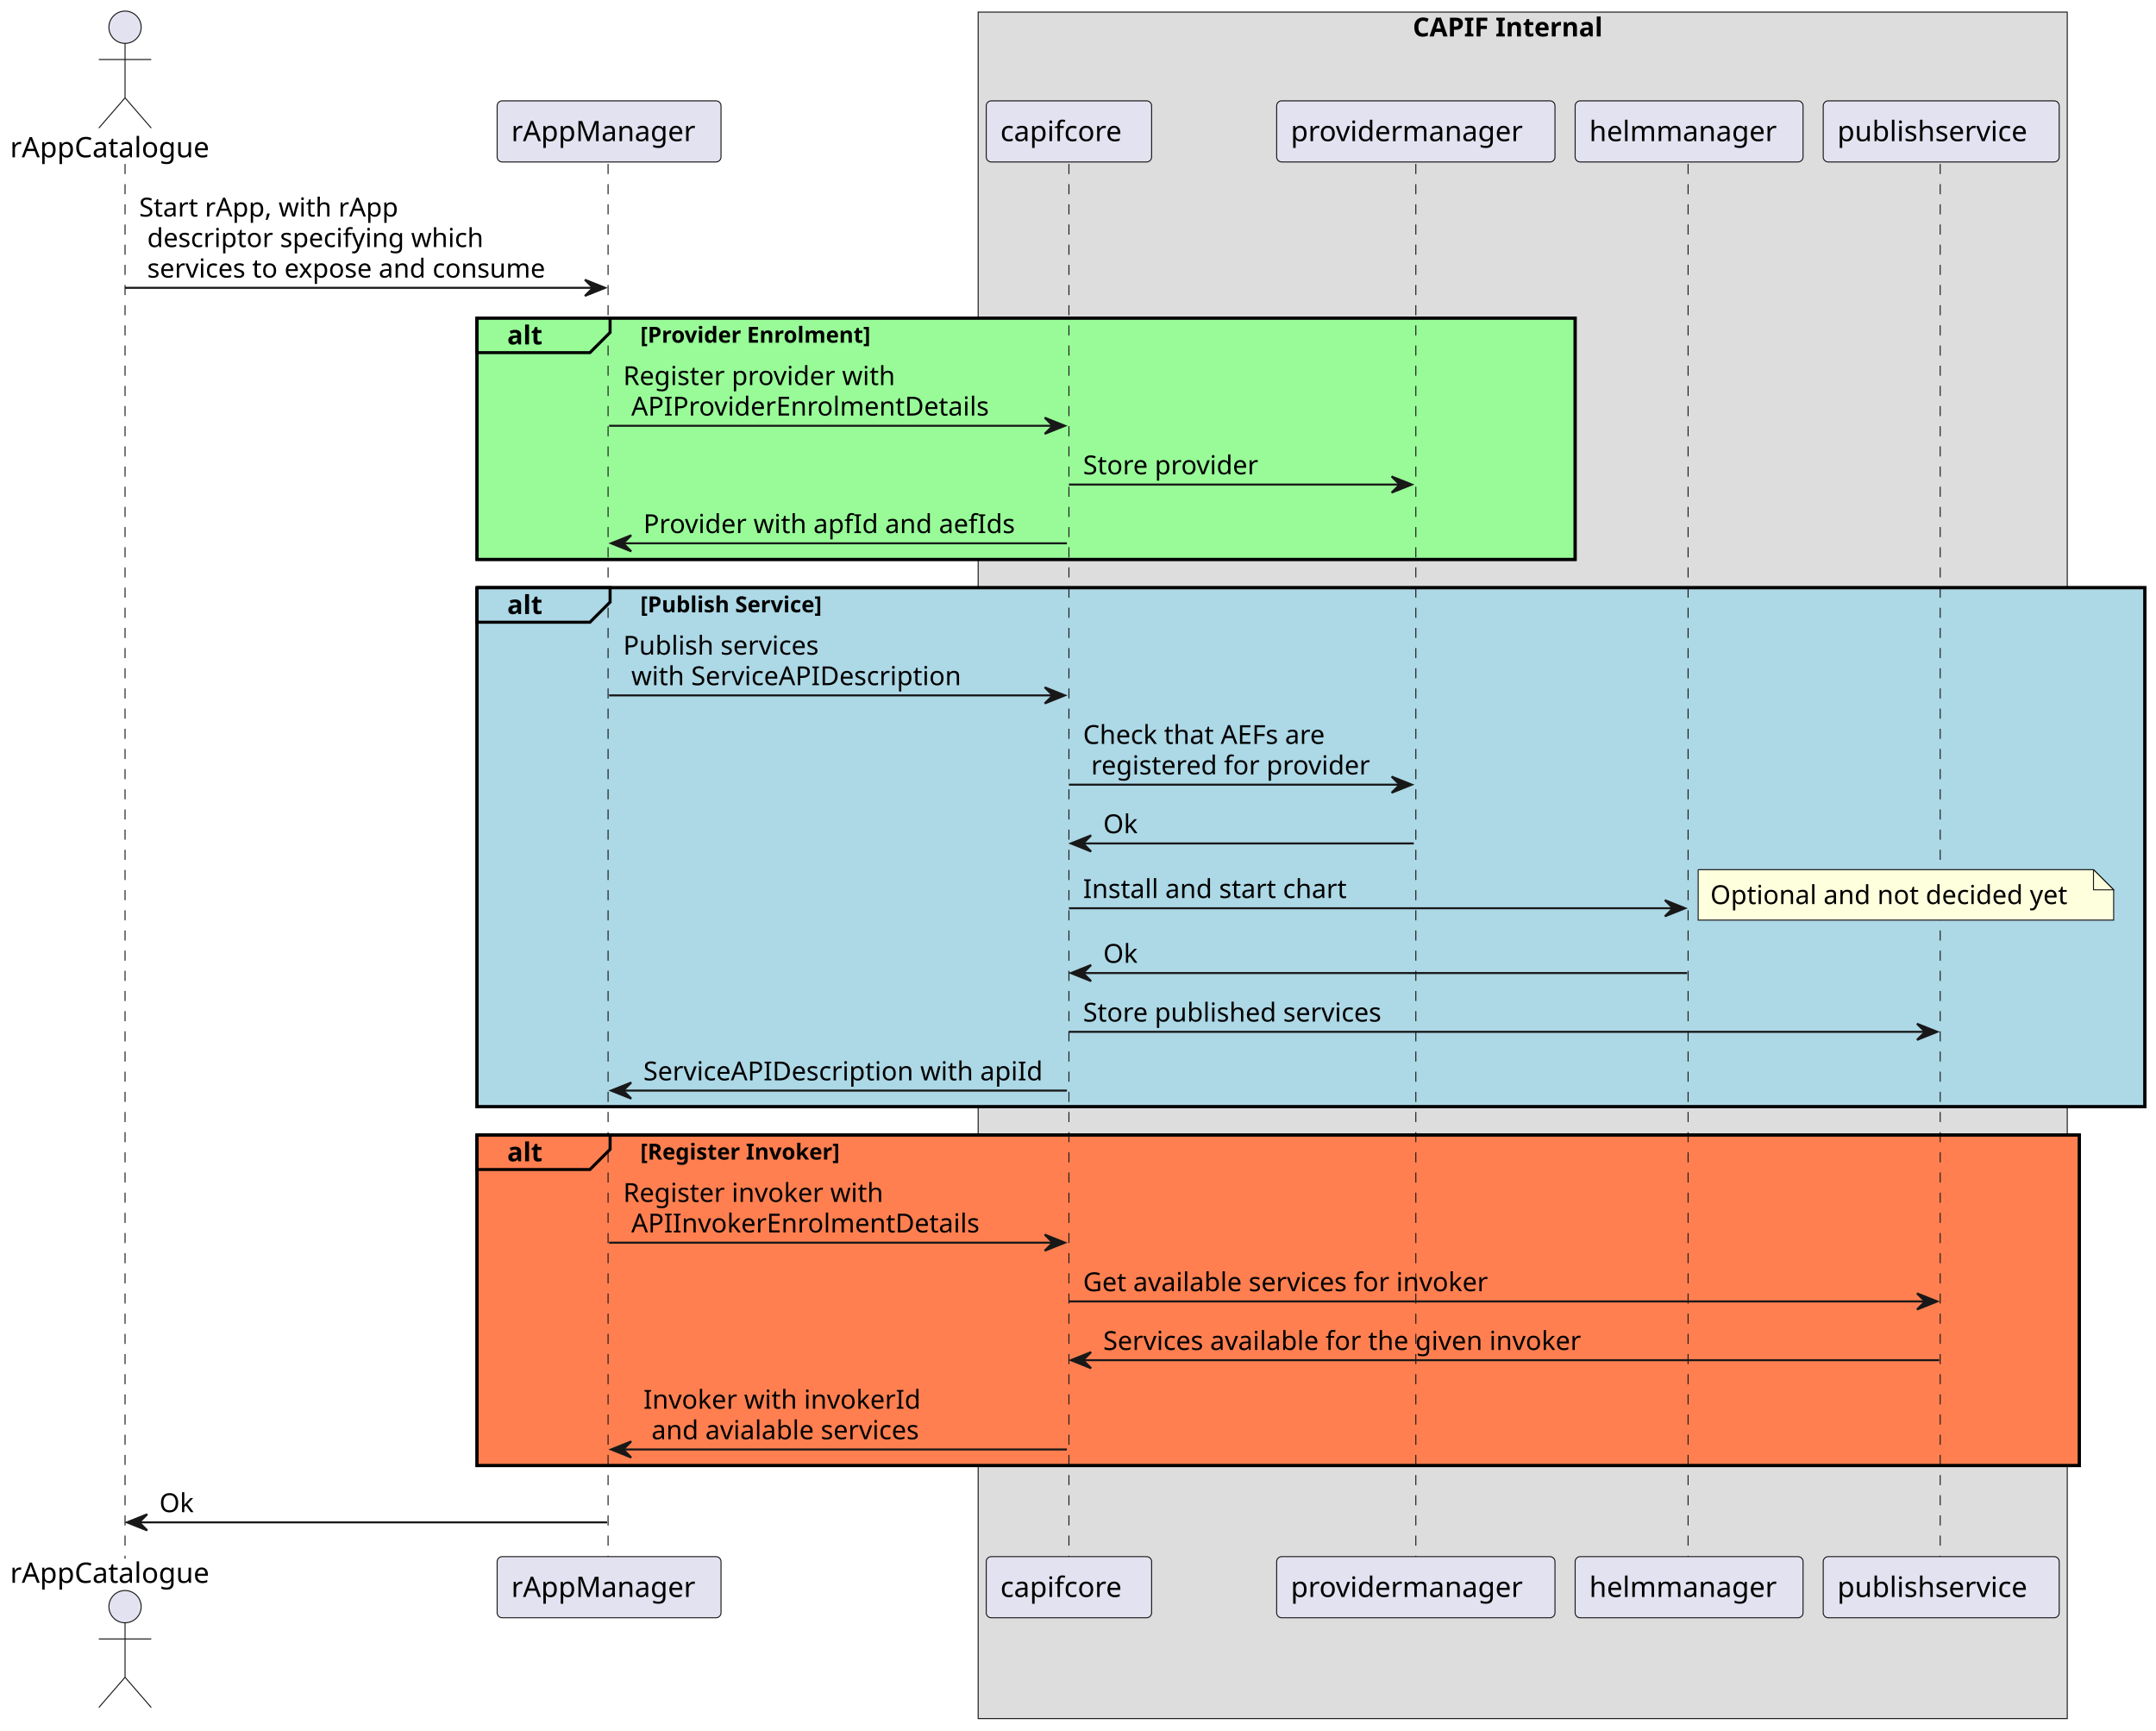
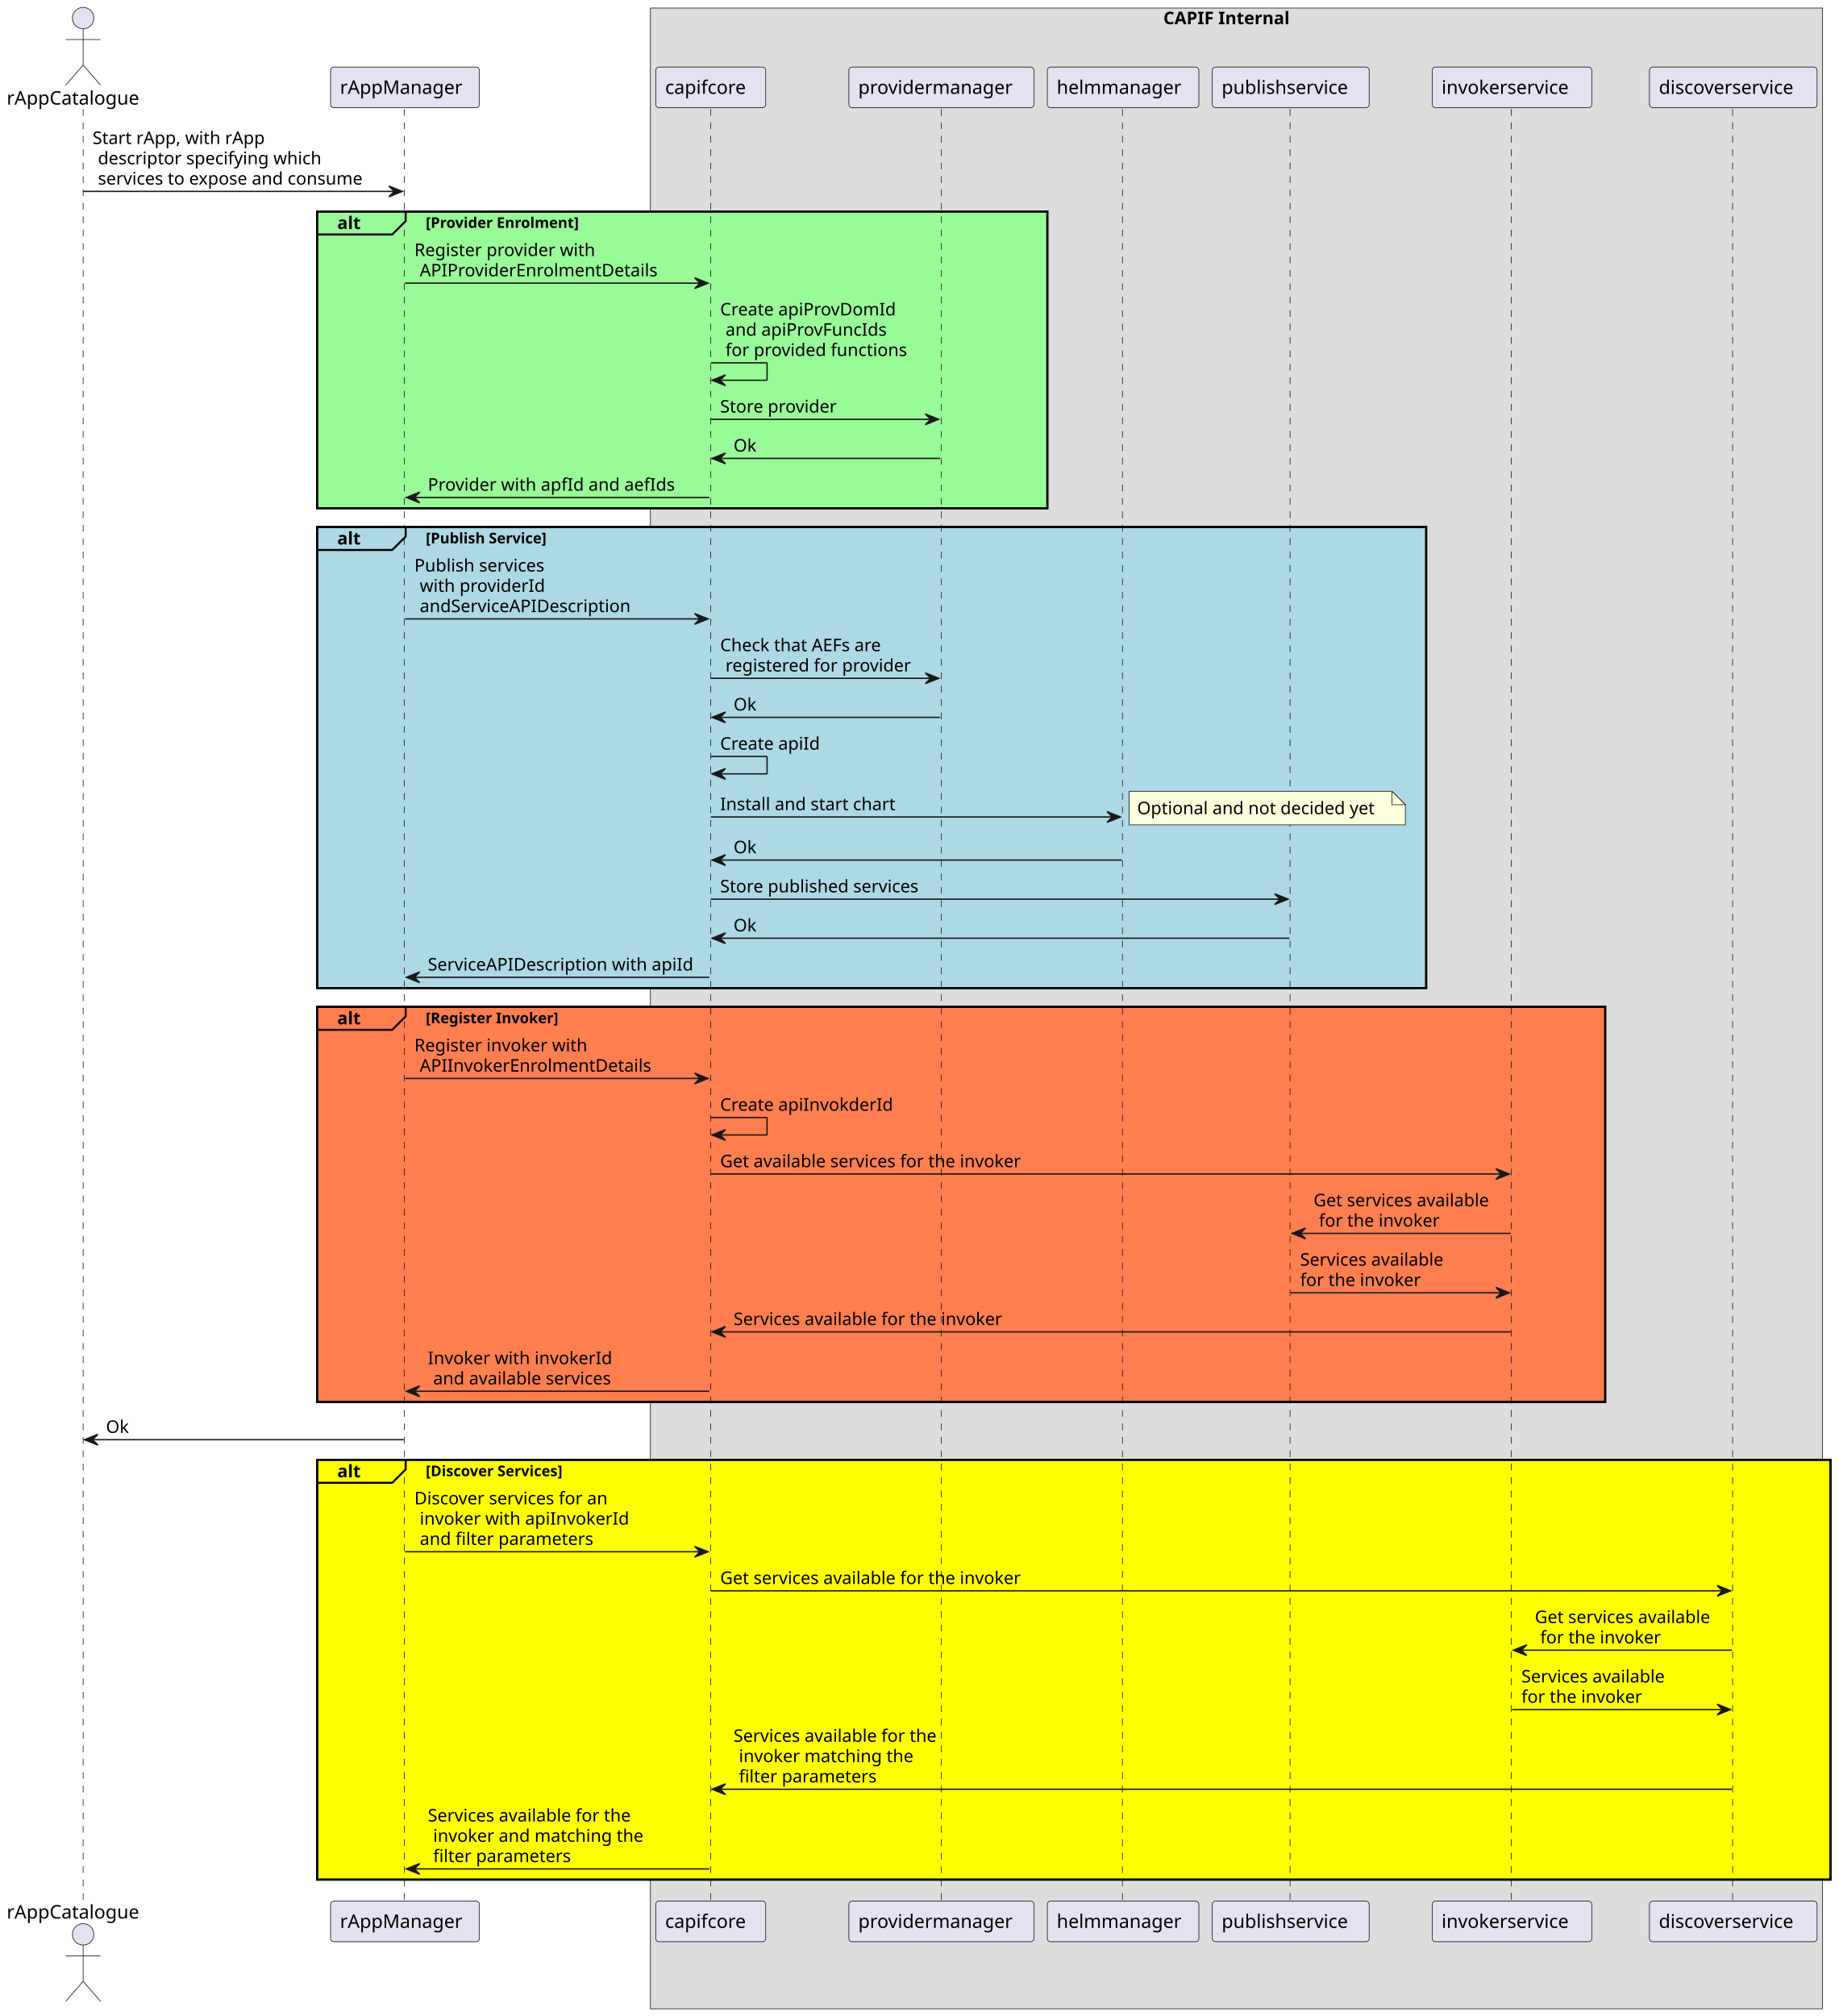
- <svg xmlns="http://www.w3.org/2000/svg" contentStyleType="text/css" height="858px" preserveAspectRatio="none" style="width:1069px;height:858px;background:#FFFFFF;" version="1.1" viewBox="0 0 1069 858" width="1069px" zoomAndPan="magnify">
+ <svg xmlns="http://www.w3.org/2000/svg" contentStyleType="text/css" height="1503px" preserveAspectRatio="none" style="width:1371px;height:1503px;background:#FFFFFF;" version="1.1" viewBox="0 0 1371 1503" width="1371px" zoomAndPan="magnify">
  <defs />
  <g>
-     <rect fill="#DDDDDD" height="846.047" style="stroke:#181818;stroke-width:0.5;" width="540" x="485" y="6" />
-     <text fill="#000000" font-family="sans-serif" font-size="13" font-weight="bold" lengthAdjust="spacing" textLength="109" x="700.5" y="18.067">CAPIF Internal</text>
-     <rect fill="#98FB98" height="119.664" style="stroke:#000000;stroke-width:1.5;" width="544.5" x="236.5" y="157.695" />
-     <rect fill="#ADD8E6" height="257.328" style="stroke:#000000;stroke-width:1.5;" width="827" x="236.5" y="291.359" />
-     <rect fill="#FF7F50" height="163.93" style="stroke:#000000;stroke-width:1.5;" width="794.5" x="236.5" y="562.688" />
-     <line style="stroke:#181818;stroke-width:0.5;stroke-dasharray:5.0,5.0;" x1="62" x2="62" y1="81.297" y2="772.75" />
-     <line style="stroke:#181818;stroke-width:0.5;stroke-dasharray:5.0,5.0;" x1="301.5" x2="301.5" y1="81.297" y2="772.75" />
-     <line style="stroke:#181818;stroke-width:0.5;stroke-dasharray:5.0,5.0;" x1="530" x2="530" y1="81.297" y2="772.75" />
-     <line style="stroke:#181818;stroke-width:0.5;stroke-dasharray:5.0,5.0;" x1="702" x2="702" y1="81.297" y2="772.75" />
-     <line style="stroke:#181818;stroke-width:0.5;stroke-dasharray:5.0,5.0;" x1="837" x2="837" y1="81.297" y2="772.75" />
-     <line style="stroke:#181818;stroke-width:0.5;stroke-dasharray:5.0,5.0;" x1="962" x2="962" y1="81.297" y2="772.75" />
+     <rect fill="#DDDDDD" height="1491.633" style="stroke:#181818;stroke-width:0.5;" width="874" x="485" y="6" />
+     <text fill="#000000" font-family="sans-serif" font-size="13" font-weight="bold" lengthAdjust="spacing" textLength="109" x="867.5" y="18.067">CAPIF Internal</text>
+     <rect fill="#98FB98" height="221.195" style="stroke:#000000;stroke-width:1.5;" width="544.5" x="236.5" y="157.695" />
+     <rect fill="#ADD8E6" height="343.727" style="stroke:#000000;stroke-width:1.5;" width="827" x="236.5" y="392.891" />
+     <rect fill="#FF7F50" height="294.594" style="stroke:#000000;stroke-width:1.5;" width="960.5" x="236.5" y="750.617" />
+     <rect fill="#FFFF00" height="312.992" style="stroke:#000000;stroke-width:1.5;" width="1128.5" x="236.5" y="1088.344" />
+     <line style="stroke:#181818;stroke-width:0.5;stroke-dasharray:5.0,5.0;" x1="62" x2="62" y1="81.297" y2="1418.336" />
+     <line style="stroke:#181818;stroke-width:0.5;stroke-dasharray:5.0,5.0;" x1="301.5" x2="301.5" y1="81.297" y2="1418.336" />
+     <line style="stroke:#181818;stroke-width:0.5;stroke-dasharray:5.0,5.0;" x1="530" x2="530" y1="81.297" y2="1418.336" />
+     <line style="stroke:#181818;stroke-width:0.5;stroke-dasharray:5.0,5.0;" x1="702" x2="702" y1="81.297" y2="1418.336" />
+     <line style="stroke:#181818;stroke-width:0.5;stroke-dasharray:5.0,5.0;" x1="837" x2="837" y1="81.297" y2="1418.336" />
+     <line style="stroke:#181818;stroke-width:0.5;stroke-dasharray:5.0,5.0;" x1="962" x2="962" y1="81.297" y2="1418.336" />
+     <line style="stroke:#181818;stroke-width:0.5;stroke-dasharray:5.0,5.0;" x1="1127" x2="1127" y1="81.297" y2="1418.336" />
+     <line style="stroke:#181818;stroke-width:0.5;stroke-dasharray:5.0,5.0;" x1="1292" x2="1292" y1="81.297" y2="1418.336" />
    <text fill="#000000" font-family="sans-serif" font-size="14" lengthAdjust="spacing" textLength="108" x="5" y="77.995">rAppCatalogue</text>
    <ellipse cx="62" cy="13.5" fill="#E2E2F0" rx="8" ry="8" style="stroke:#181818;stroke-width:0.5;" />
    <path d="M62,21.5 L62,48.5 M49,29.5 L75,29.5 M62,48.5 L49,63.5 M62,48.5 L75,63.5 " fill="none" style="stroke:#181818;stroke-width:0.5;" />
-     <text fill="#000000" font-family="sans-serif" font-size="14" lengthAdjust="spacing" textLength="108" x="5" y="784.745">rAppCatalogue</text>
-     <ellipse cx="62" cy="796.547" fill="#E2E2F0" rx="8" ry="8" style="stroke:#181818;stroke-width:0.5;" />
-     <path d="M62,804.547 L62,831.547 M49,812.547 L75,812.547 M62,831.547 L49,846.547 M62,831.547 L75,846.547 " fill="none" style="stroke:#181818;stroke-width:0.5;" />
+     <text fill="#000000" font-family="sans-serif" font-size="14" lengthAdjust="spacing" textLength="108" x="5" y="1430.331">rAppCatalogue</text>
+     <ellipse cx="62" cy="1442.133" fill="#E2E2F0" rx="8" ry="8" style="stroke:#181818;stroke-width:0.5;" />
+     <path d="M62,1450.133 L62,1477.133 M49,1458.133 L75,1458.133 M62,1477.133 L49,1492.133 M62,1477.133 L75,1492.133 " fill="none" style="stroke:#181818;stroke-width:0.5;" />
    <rect fill="#E2E2F0" height="30.297" rx="2.5" ry="2.5" style="stroke:#181818;stroke-width:0.5;" width="111" x="246.5" y="50" />
    <text fill="#000000" font-family="sans-serif" font-size="14" lengthAdjust="spacing" textLength="97" x="253.5" y="69.995">rAppManager</text>
-     <rect fill="#E2E2F0" height="30.297" rx="2.5" ry="2.5" style="stroke:#181818;stroke-width:0.5;" width="111" x="246.5" y="771.75" />
-     <text fill="#000000" font-family="sans-serif" font-size="14" lengthAdjust="spacing" textLength="97" x="253.5" y="791.745">rAppManager</text>
+     <rect fill="#E2E2F0" height="30.297" rx="2.5" ry="2.5" style="stroke:#181818;stroke-width:0.5;" width="111" x="246.5" y="1417.336" />
+     <text fill="#000000" font-family="sans-serif" font-size="14" lengthAdjust="spacing" textLength="97" x="253.5" y="1437.331">rAppManager</text>
    <rect fill="#E2E2F0" height="30.297" rx="2.5" ry="2.5" style="stroke:#181818;stroke-width:0.5;" width="82" x="489" y="50" />
    <text fill="#000000" font-family="sans-serif" font-size="14" lengthAdjust="spacing" textLength="68" x="496" y="69.995">capifcore</text>
-     <rect fill="#E2E2F0" height="30.297" rx="2.5" ry="2.5" style="stroke:#181818;stroke-width:0.5;" width="82" x="489" y="771.75" />
-     <text fill="#000000" font-family="sans-serif" font-size="14" lengthAdjust="spacing" textLength="68" x="496" y="791.745">capifcore</text>
+     <rect fill="#E2E2F0" height="30.297" rx="2.5" ry="2.5" style="stroke:#181818;stroke-width:0.5;" width="82" x="489" y="1417.336" />
+     <text fill="#000000" font-family="sans-serif" font-size="14" lengthAdjust="spacing" textLength="68" x="496" y="1437.331">capifcore</text>
    <rect fill="#E2E2F0" height="30.297" rx="2.5" ry="2.5" style="stroke:#181818;stroke-width:0.5;" width="138" x="633" y="50" />
    <text fill="#000000" font-family="sans-serif" font-size="14" lengthAdjust="spacing" textLength="124" x="640" y="69.995">providermanager</text>
-     <rect fill="#E2E2F0" height="30.297" rx="2.5" ry="2.5" style="stroke:#181818;stroke-width:0.5;" width="138" x="633" y="771.75" />
-     <text fill="#000000" font-family="sans-serif" font-size="14" lengthAdjust="spacing" textLength="124" x="640" y="791.745">providermanager</text>
+     <rect fill="#E2E2F0" height="30.297" rx="2.5" ry="2.5" style="stroke:#181818;stroke-width:0.5;" width="138" x="633" y="1417.336" />
+     <text fill="#000000" font-family="sans-serif" font-size="14" lengthAdjust="spacing" textLength="124" x="640" y="1437.331">providermanager</text>
    <rect fill="#E2E2F0" height="30.297" rx="2.5" ry="2.5" style="stroke:#181818;stroke-width:0.5;" width="113" x="781" y="50" />
    <text fill="#000000" font-family="sans-serif" font-size="14" lengthAdjust="spacing" textLength="99" x="788" y="69.995">helmmanager</text>
-     <rect fill="#E2E2F0" height="30.297" rx="2.5" ry="2.5" style="stroke:#181818;stroke-width:0.5;" width="113" x="781" y="771.75" />
-     <text fill="#000000" font-family="sans-serif" font-size="14" lengthAdjust="spacing" textLength="99" x="788" y="791.745">helmmanager</text>
+     <rect fill="#E2E2F0" height="30.297" rx="2.5" ry="2.5" style="stroke:#181818;stroke-width:0.5;" width="113" x="781" y="1417.336" />
+     <text fill="#000000" font-family="sans-serif" font-size="14" lengthAdjust="spacing" textLength="99" x="788" y="1437.331">helmmanager</text>
    <rect fill="#E2E2F0" height="30.297" rx="2.5" ry="2.5" style="stroke:#181818;stroke-width:0.5;" width="117" x="904" y="50" />
    <text fill="#000000" font-family="sans-serif" font-size="14" lengthAdjust="spacing" textLength="103" x="911" y="69.995">publishservice</text>
-     <rect fill="#E2E2F0" height="30.297" rx="2.5" ry="2.5" style="stroke:#181818;stroke-width:0.5;" width="117" x="904" y="771.75" />
-     <text fill="#000000" font-family="sans-serif" font-size="14" lengthAdjust="spacing" textLength="103" x="911" y="791.745">publishservice</text>
+     <rect fill="#E2E2F0" height="30.297" rx="2.5" ry="2.5" style="stroke:#181818;stroke-width:0.5;" width="117" x="904" y="1417.336" />
+     <text fill="#000000" font-family="sans-serif" font-size="14" lengthAdjust="spacing" textLength="103" x="911" y="1437.331">publishservice</text>
+     <rect fill="#E2E2F0" height="30.297" rx="2.5" ry="2.5" style="stroke:#181818;stroke-width:0.5;" width="119" x="1068" y="50" />
+     <text fill="#000000" font-family="sans-serif" font-size="14" lengthAdjust="spacing" textLength="105" x="1075" y="69.995">invokerservice</text>
+     <rect fill="#E2E2F0" height="30.297" rx="2.5" ry="2.5" style="stroke:#181818;stroke-width:0.5;" width="119" x="1068" y="1417.336" />
+     <text fill="#000000" font-family="sans-serif" font-size="14" lengthAdjust="spacing" textLength="105" x="1075" y="1437.331">invokerservice</text>
+     <rect fill="#E2E2F0" height="30.297" rx="2.5" ry="2.5" style="stroke:#181818;stroke-width:0.5;" width="125" x="1230" y="50" />
+     <text fill="#000000" font-family="sans-serif" font-size="14" lengthAdjust="spacing" textLength="111" x="1237" y="69.995">discoverservice</text>
+     <rect fill="#E2E2F0" height="30.297" rx="2.5" ry="2.5" style="stroke:#181818;stroke-width:0.5;" width="125" x="1230" y="1417.336" />
+     <text fill="#000000" font-family="sans-serif" font-size="14" lengthAdjust="spacing" textLength="111" x="1237" y="1437.331">discoverservice</text>
    <polygon fill="#181818" points="290,138.695,300,142.695,290,146.695,294,142.695" style="stroke:#181818;stroke-width:1.0;" />
    <line style="stroke:#181818;stroke-width:1.0;" x1="62" x2="296" y1="142.695" y2="142.695" />
    <text fill="#000000" font-family="sans-serif" font-size="13" lengthAdjust="spacing" textLength="134" x="69" y="107.364">Start rApp, with rApp</text>
    <text fill="#000000" font-family="sans-serif" font-size="13" lengthAdjust="spacing" textLength="174" x="73" y="122.497">descriptor specifying which</text>
    <text fill="#000000" font-family="sans-serif" font-size="13" lengthAdjust="spacing" textLength="212" x="73" y="137.629">services to expose and consume</text>
    <path d="M236.5,157.695 L302.5,157.695 L302.5,164.828 L292.5,174.828 L236.5,174.828 L236.5,157.695 " fill="#98FB98" style="stroke:#000000;stroke-width:1.5;" />
-     <rect fill="none" height="119.664" style="stroke:#000000;stroke-width:1.5;" width="544.5" x="236.5" y="157.695" />
+     <rect fill="none" height="221.195" style="stroke:#000000;stroke-width:1.5;" width="544.5" x="236.5" y="157.695" />
    <text fill="#000000" font-family="sans-serif" font-size="13" font-weight="bold" lengthAdjust="spacing" textLength="21" x="251.5" y="170.762">alt</text>
    <text fill="#000000" font-family="sans-serif" font-size="11" font-weight="bold" lengthAdjust="spacing" textLength="140" x="317.5" y="169.906">[Provider Enrolment]</text>
    <polygon fill="#181818" points="518,207.094,528,211.094,518,215.094,522,211.094" style="stroke:#181818;stroke-width:1.0;" />
    <line style="stroke:#181818;stroke-width:1.0;" x1="302" x2="524" y1="211.094" y2="211.094" />
    <text fill="#000000" font-family="sans-serif" font-size="13" lengthAdjust="spacing" textLength="141" x="309" y="190.895">Register provider with</text>
    <text fill="#000000" font-family="sans-serif" font-size="13" lengthAdjust="spacing" textLength="183" x="313" y="206.028">APIProviderEnrolmentDetails</text>
-     <polygon fill="#181818" points="690,236.227,700,240.227,690,244.227,694,240.227" style="stroke:#181818;stroke-width:1.0;" />
-     <line style="stroke:#181818;stroke-width:1.0;" x1="530" x2="696" y1="240.227" y2="240.227" />
-     <text fill="#000000" font-family="sans-serif" font-size="13" lengthAdjust="spacing" textLength="91" x="537" y="235.161">Store provider</text>
-     <polygon fill="#181818" points="313,265.359,303,269.359,313,273.359,309,269.359" style="stroke:#181818;stroke-width:1.0;" />
-     <line style="stroke:#181818;stroke-width:1.0;" x1="307" x2="529" y1="269.359" y2="269.359" />
-     <text fill="#000000" font-family="sans-serif" font-size="13" lengthAdjust="spacing" textLength="191" x="319" y="264.293">Provider with apfId and aefIds</text>
-     <path d="M236.5,291.359 L302.5,291.359 L302.5,298.492 L292.5,308.492 L236.5,308.492 L236.5,291.359 " fill="#ADD8E6" style="stroke:#000000;stroke-width:1.5;" />
-     <rect fill="none" height="257.328" style="stroke:#000000;stroke-width:1.5;" width="827" x="236.5" y="291.359" />
-     <text fill="#000000" font-family="sans-serif" font-size="13" font-weight="bold" lengthAdjust="spacing" textLength="21" x="251.5" y="304.426">alt</text>
-     <text fill="#000000" font-family="sans-serif" font-size="11" font-weight="bold" lengthAdjust="spacing" textLength="110" x="317.5" y="303.57">[Publish Service]</text>
-     <polygon fill="#181818" points="518,340.758,528,344.758,518,348.758,522,344.758" style="stroke:#181818;stroke-width:1.0;" />
-     <line style="stroke:#181818;stroke-width:1.0;" x1="302" x2="524" y1="344.758" y2="344.758" />
-     <text fill="#000000" font-family="sans-serif" font-size="13" lengthAdjust="spacing" textLength="102" x="309" y="324.559">Publish services</text>
-     <text fill="#000000" font-family="sans-serif" font-size="13" lengthAdjust="spacing" textLength="170" x="313" y="339.692">with ServiceAPIDescription</text>
-     <polygon fill="#181818" points="690,385.023,700,389.023,690,393.023,694,389.023" style="stroke:#181818;stroke-width:1.0;" />
-     <line style="stroke:#181818;stroke-width:1.0;" x1="530" x2="696" y1="389.023" y2="389.023" />
-     <text fill="#000000" font-family="sans-serif" font-size="13" lengthAdjust="spacing" textLength="129" x="537" y="368.825">Check that AEFs are</text>
-     <text fill="#000000" font-family="sans-serif" font-size="13" lengthAdjust="spacing" textLength="144" x="541" y="383.957">registered for provider</text>
-     <polygon fill="#181818" points="541,414.156,531,418.156,541,422.156,537,418.156" style="stroke:#181818;stroke-width:1.0;" />
-     <line style="stroke:#181818;stroke-width:1.0;" x1="535" x2="701" y1="418.156" y2="418.156" />
-     <text fill="#000000" font-family="sans-serif" font-size="13" lengthAdjust="spacing" textLength="17" x="547" y="413.09">Ok</text>
-     <polygon fill="#181818" points="825.5,446.289,835.5,450.289,825.5,454.289,829.5,450.289" style="stroke:#181818;stroke-width:1.0;" />
-     <line style="stroke:#181818;stroke-width:1.0;" x1="530" x2="831.5" y1="450.289" y2="450.289" />
-     <text fill="#000000" font-family="sans-serif" font-size="13" lengthAdjust="spacing" textLength="136" x="537" y="445.223">Install and start chart</text>
-     <path d="M842,431.156 L842,456.156 L1048,456.156 L1048,441.156 L1038,431.156 L842,431.156 " fill="#FEFFDD" style="stroke:#181818;stroke-width:0.5;" />
-     <path d="M1038,431.156 L1038,441.156 L1048,441.156 L1038,431.156 " fill="#FEFFDD" style="stroke:#181818;stroke-width:0.5;" />
-     <text fill="#000000" font-family="sans-serif" font-size="13" lengthAdjust="spacing" textLength="185" x="848" y="448.223">Optional and not decided yet</text>
-     <polygon fill="#181818" points="541,478.422,531,482.422,541,486.422,537,482.422" style="stroke:#181818;stroke-width:1.0;" />
-     <line style="stroke:#181818;stroke-width:1.0;" x1="535" x2="836.5" y1="482.422" y2="482.422" />
-     <text fill="#000000" font-family="sans-serif" font-size="13" lengthAdjust="spacing" textLength="17" x="547" y="477.356">Ok</text>
-     <polygon fill="#181818" points="950.5,507.555,960.5,511.555,950.5,515.555,954.5,511.555" style="stroke:#181818;stroke-width:1.0;" />
-     <line style="stroke:#181818;stroke-width:1.0;" x1="530" x2="956.5" y1="511.555" y2="511.555" />
-     <text fill="#000000" font-family="sans-serif" font-size="13" lengthAdjust="spacing" textLength="156" x="537" y="506.489">Store published services</text>
-     <polygon fill="#181818" points="313,536.688,303,540.688,313,544.688,309,540.688" style="stroke:#181818;stroke-width:1.0;" />
-     <line style="stroke:#181818;stroke-width:1.0;" x1="307" x2="529" y1="540.688" y2="540.688" />
-     <text fill="#000000" font-family="sans-serif" font-size="13" lengthAdjust="spacing" textLength="204" x="319" y="535.622">ServiceAPIDescription with apiId</text>
-     <path d="M236.5,562.688 L302.5,562.688 L302.5,569.82 L292.5,579.82 L236.5,579.82 L236.5,562.688 " fill="#FF7F50" style="stroke:#000000;stroke-width:1.5;" />
-     <rect fill="none" height="163.93" style="stroke:#000000;stroke-width:1.5;" width="794.5" x="236.5" y="562.688" />
-     <text fill="#000000" font-family="sans-serif" font-size="13" font-weight="bold" lengthAdjust="spacing" textLength="21" x="251.5" y="575.754">alt</text>
-     <text fill="#000000" font-family="sans-serif" font-size="11" font-weight="bold" lengthAdjust="spacing" textLength="119" x="317.5" y="574.898">[Register Invoker]</text>
-     <polygon fill="#181818" points="518,612.086,528,616.086,518,620.086,522,616.086" style="stroke:#181818;stroke-width:1.0;" />
-     <line style="stroke:#181818;stroke-width:1.0;" x1="302" x2="524" y1="616.086" y2="616.086" />
-     <text fill="#000000" font-family="sans-serif" font-size="13" lengthAdjust="spacing" textLength="135" x="309" y="595.887">Register invoker with</text>
-     <text fill="#000000" font-family="sans-serif" font-size="13" lengthAdjust="spacing" textLength="177" x="313" y="611.02">APIInvokerEnrolmentDetails</text>
-     <polygon fill="#181818" points="950.5,641.219,960.5,645.219,950.5,649.219,954.5,645.219" style="stroke:#181818;stroke-width:1.0;" />
-     <line style="stroke:#181818;stroke-width:1.0;" x1="530" x2="956.5" y1="645.219" y2="645.219" />
-     <text fill="#000000" font-family="sans-serif" font-size="13" lengthAdjust="spacing" textLength="214" x="537" y="640.153">Get available services for invoker</text>
-     <polygon fill="#181818" points="541,670.352,531,674.352,541,678.352,537,674.352" style="stroke:#181818;stroke-width:1.0;" />
-     <line style="stroke:#181818;stroke-width:1.0;" x1="535" x2="961.5" y1="674.352" y2="674.352" />
-     <text fill="#000000" font-family="sans-serif" font-size="13" lengthAdjust="spacing" textLength="252" x="547" y="669.286">Services available for the given invoker</text>
-     <polygon fill="#181818" points="313,714.617,303,718.617,313,722.617,309,718.617" style="stroke:#181818;stroke-width:1.0;" />
-     <line style="stroke:#181818;stroke-width:1.0;" x1="307" x2="529" y1="718.617" y2="718.617" />
-     <text fill="#000000" font-family="sans-serif" font-size="13" lengthAdjust="spacing" textLength="140" x="319" y="698.418">Invoker with invokerId</text>
-     <text fill="#000000" font-family="sans-serif" font-size="13" lengthAdjust="spacing" textLength="142" x="323" y="713.551">and avialable services</text>
-     <polygon fill="#181818" points="73,750.75,63,754.75,73,758.75,69,754.75" style="stroke:#181818;stroke-width:1.0;" />
-     <line style="stroke:#181818;stroke-width:1.0;" x1="67" x2="301" y1="754.75" y2="754.75" />
-     <text fill="#000000" font-family="sans-serif" font-size="13" lengthAdjust="spacing" textLength="17" x="79" y="749.684">Ok</text>
+     <line style="stroke:#181818;stroke-width:1.0;" x1="530" x2="572" y1="270.492" y2="270.492" />
+     <line style="stroke:#181818;stroke-width:1.0;" x1="572" x2="572" y1="270.492" y2="283.492" />
+     <line style="stroke:#181818;stroke-width:1.0;" x1="531" x2="572" y1="283.492" y2="283.492" />
+     <polygon fill="#181818" points="541,279.492,531,283.492,541,287.492,537,283.492" style="stroke:#181818;stroke-width:1.0;" />
+     <text fill="#000000" font-family="sans-serif" font-size="13" lengthAdjust="spacing" textLength="137" x="537" y="235.161">Create apiProvDomId</text>
+     <text fill="#000000" font-family="sans-serif" font-size="13" lengthAdjust="spacing" textLength="124" x="541" y="250.293">and apiProvFuncIds</text>
+     <text fill="#000000" font-family="sans-serif" font-size="13" lengthAdjust="spacing" textLength="141" x="541" y="265.426">for provided functions</text>
+     <polygon fill="#181818" points="690,308.625,700,312.625,690,316.625,694,312.625" style="stroke:#181818;stroke-width:1.0;" />
+     <line style="stroke:#181818;stroke-width:1.0;" x1="530" x2="696" y1="312.625" y2="312.625" />
+     <text fill="#000000" font-family="sans-serif" font-size="13" lengthAdjust="spacing" textLength="91" x="537" y="307.559">Store provider</text>
+     <polygon fill="#181818" points="541,337.758,531,341.758,541,345.758,537,341.758" style="stroke:#181818;stroke-width:1.0;" />
+     <line style="stroke:#181818;stroke-width:1.0;" x1="535" x2="701" y1="341.758" y2="341.758" />
+     <text fill="#000000" font-family="sans-serif" font-size="13" lengthAdjust="spacing" textLength="17" x="547" y="336.692">Ok</text>
+     <polygon fill="#181818" points="313,366.891,303,370.891,313,374.891,309,370.891" style="stroke:#181818;stroke-width:1.0;" />
+     <line style="stroke:#181818;stroke-width:1.0;" x1="307" x2="529" y1="370.891" y2="370.891" />
+     <text fill="#000000" font-family="sans-serif" font-size="13" lengthAdjust="spacing" textLength="191" x="319" y="365.825">Provider with apfId and aefIds</text>
+     <path d="M236.5,392.891 L302.5,392.891 L302.5,400.023 L292.5,410.023 L236.5,410.023 L236.5,392.891 " fill="#ADD8E6" style="stroke:#000000;stroke-width:1.5;" />
+     <rect fill="none" height="343.727" style="stroke:#000000;stroke-width:1.5;" width="827" x="236.5" y="392.891" />
+     <text fill="#000000" font-family="sans-serif" font-size="13" font-weight="bold" lengthAdjust="spacing" textLength="21" x="251.5" y="405.957">alt</text>
+     <text fill="#000000" font-family="sans-serif" font-size="11" font-weight="bold" lengthAdjust="spacing" textLength="110" x="317.5" y="405.101">[Publish Service]</text>
+     <polygon fill="#181818" points="518,457.422,528,461.422,518,465.422,522,461.422" style="stroke:#181818;stroke-width:1.0;" />
+     <line style="stroke:#181818;stroke-width:1.0;" x1="302" x2="524" y1="461.422" y2="461.422" />
+     <text fill="#000000" font-family="sans-serif" font-size="13" lengthAdjust="spacing" textLength="102" x="309" y="426.09">Publish services</text>
+     <text fill="#000000" font-family="sans-serif" font-size="13" lengthAdjust="spacing" textLength="95" x="313" y="441.223">with providerId</text>
+     <text fill="#000000" font-family="sans-serif" font-size="13" lengthAdjust="spacing" textLength="163" x="313" y="456.356">andServiceAPIDescription</text>
+     <polygon fill="#181818" points="690,501.688,700,505.688,690,509.688,694,505.688" style="stroke:#181818;stroke-width:1.0;" />
+     <line style="stroke:#181818;stroke-width:1.0;" x1="530" x2="696" y1="505.688" y2="505.688" />
+     <text fill="#000000" font-family="sans-serif" font-size="13" lengthAdjust="spacing" textLength="129" x="537" y="485.489">Check that AEFs are</text>
+     <text fill="#000000" font-family="sans-serif" font-size="13" lengthAdjust="spacing" textLength="144" x="541" y="500.622">registered for provider</text>
+     <polygon fill="#181818" points="541,530.82,531,534.82,541,538.82,537,534.82" style="stroke:#181818;stroke-width:1.0;" />
+     <line style="stroke:#181818;stroke-width:1.0;" x1="535" x2="701" y1="534.82" y2="534.82" />
+     <text fill="#000000" font-family="sans-serif" font-size="13" lengthAdjust="spacing" textLength="17" x="547" y="529.754">Ok</text>
+     <line style="stroke:#181818;stroke-width:1.0;" x1="530" x2="572" y1="563.953" y2="563.953" />
+     <line style="stroke:#181818;stroke-width:1.0;" x1="572" x2="572" y1="563.953" y2="576.953" />
+     <line style="stroke:#181818;stroke-width:1.0;" x1="531" x2="572" y1="576.953" y2="576.953" />
+     <polygon fill="#181818" points="541,572.953,531,576.953,541,580.953,537,576.953" style="stroke:#181818;stroke-width:1.0;" />
+     <text fill="#000000" font-family="sans-serif" font-size="13" lengthAdjust="spacing" textLength="77" x="537" y="558.887">Create apiId</text>
+     <polygon fill="#181818" points="825.5,605.086,835.5,609.086,825.5,613.086,829.5,609.086" style="stroke:#181818;stroke-width:1.0;" />
+     <line style="stroke:#181818;stroke-width:1.0;" x1="530" x2="831.5" y1="609.086" y2="609.086" />
+     <text fill="#000000" font-family="sans-serif" font-size="13" lengthAdjust="spacing" textLength="136" x="537" y="604.02">Install and start chart</text>
+     <path d="M842,589.953 L842,614.953 L1048,614.953 L1048,599.953 L1038,589.953 L842,589.953 " fill="#FEFFDD" style="stroke:#181818;stroke-width:0.5;" />
+     <path d="M1038,589.953 L1038,599.953 L1048,599.953 L1038,589.953 " fill="#FEFFDD" style="stroke:#181818;stroke-width:0.5;" />
+     <text fill="#000000" font-family="sans-serif" font-size="13" lengthAdjust="spacing" textLength="185" x="848" y="607.02">Optional and not decided yet</text>
+     <polygon fill="#181818" points="541,637.219,531,641.219,541,645.219,537,641.219" style="stroke:#181818;stroke-width:1.0;" />
+     <line style="stroke:#181818;stroke-width:1.0;" x1="535" x2="836.5" y1="641.219" y2="641.219" />
+     <text fill="#000000" font-family="sans-serif" font-size="13" lengthAdjust="spacing" textLength="17" x="547" y="636.153">Ok</text>
+     <polygon fill="#181818" points="950.5,666.352,960.5,670.352,950.5,674.352,954.5,670.352" style="stroke:#181818;stroke-width:1.0;" />
+     <line style="stroke:#181818;stroke-width:1.0;" x1="530" x2="956.5" y1="670.352" y2="670.352" />
+     <text fill="#000000" font-family="sans-serif" font-size="13" lengthAdjust="spacing" textLength="156" x="537" y="665.286">Store published services</text>
+     <polygon fill="#181818" points="541,695.484,531,699.484,541,703.484,537,699.484" style="stroke:#181818;stroke-width:1.0;" />
+     <line style="stroke:#181818;stroke-width:1.0;" x1="535" x2="961.5" y1="699.484" y2="699.484" />
+     <text fill="#000000" font-family="sans-serif" font-size="13" lengthAdjust="spacing" textLength="17" x="547" y="694.418">Ok</text>
+     <polygon fill="#181818" points="313,724.617,303,728.617,313,732.617,309,728.617" style="stroke:#181818;stroke-width:1.0;" />
+     <line style="stroke:#181818;stroke-width:1.0;" x1="307" x2="529" y1="728.617" y2="728.617" />
+     <text fill="#000000" font-family="sans-serif" font-size="13" lengthAdjust="spacing" textLength="204" x="319" y="723.551">ServiceAPIDescription with apiId</text>
+     <path d="M236.5,750.617 L302.5,750.617 L302.5,757.75 L292.5,767.75 L236.5,767.75 L236.5,750.617 " fill="#FF7F50" style="stroke:#000000;stroke-width:1.5;" />
+     <rect fill="none" height="294.594" style="stroke:#000000;stroke-width:1.5;" width="960.5" x="236.5" y="750.617" />
+     <text fill="#000000" font-family="sans-serif" font-size="13" font-weight="bold" lengthAdjust="spacing" textLength="21" x="251.5" y="763.684">alt</text>
+     <text fill="#000000" font-family="sans-serif" font-size="11" font-weight="bold" lengthAdjust="spacing" textLength="119" x="317.5" y="762.828">[Register Invoker]</text>
+     <polygon fill="#181818" points="518,800.016,528,804.016,518,808.016,522,804.016" style="stroke:#181818;stroke-width:1.0;" />
+     <line style="stroke:#181818;stroke-width:1.0;" x1="302" x2="524" y1="804.016" y2="804.016" />
+     <text fill="#000000" font-family="sans-serif" font-size="13" lengthAdjust="spacing" textLength="135" x="309" y="783.817">Register invoker with</text>
+     <text fill="#000000" font-family="sans-serif" font-size="13" lengthAdjust="spacing" textLength="177" x="313" y="798.95">APIInvokerEnrolmentDetails</text>
+     <line style="stroke:#181818;stroke-width:1.0;" x1="530" x2="572" y1="833.148" y2="833.148" />
+     <line style="stroke:#181818;stroke-width:1.0;" x1="572" x2="572" y1="833.148" y2="846.148" />
+     <line style="stroke:#181818;stroke-width:1.0;" x1="531" x2="572" y1="846.148" y2="846.148" />
+     <polygon fill="#181818" points="541,842.148,531,846.148,541,850.148,537,846.148" style="stroke:#181818;stroke-width:1.0;" />
+     <text fill="#000000" font-family="sans-serif" font-size="13" lengthAdjust="spacing" textLength="132" x="537" y="828.082">Create apiInvokderId</text>
+     <polygon fill="#181818" points="1115.5,871.281,1125.5,875.281,1115.5,879.281,1119.5,875.281" style="stroke:#181818;stroke-width:1.0;" />
+     <line style="stroke:#181818;stroke-width:1.0;" x1="530" x2="1121.5" y1="875.281" y2="875.281" />
+     <text fill="#000000" font-family="sans-serif" font-size="13" lengthAdjust="spacing" textLength="239" x="537" y="870.215">Get available services for the invoker</text>
+     <polygon fill="#181818" points="973.5,915.547,963.5,919.547,973.5,923.547,969.5,919.547" style="stroke:#181818;stroke-width:1.0;" />
+     <line style="stroke:#181818;stroke-width:1.0;" x1="967.5" x2="1126.5" y1="919.547" y2="919.547" />
+     <text fill="#000000" font-family="sans-serif" font-size="13" lengthAdjust="spacing" textLength="141" x="979.5" y="899.348">Get services available</text>
+     <text fill="#000000" font-family="sans-serif" font-size="13" lengthAdjust="spacing" textLength="94" x="983.5" y="914.481">for the invoker</text>
+     <polygon fill="#181818" points="1115.5,959.812,1125.5,963.812,1115.5,967.812,1119.5,963.812" style="stroke:#181818;stroke-width:1.0;" />
+     <line style="stroke:#181818;stroke-width:1.0;" x1="962.5" x2="1121.5" y1="963.812" y2="963.812" />
+     <text fill="#000000" font-family="sans-serif" font-size="13" lengthAdjust="spacing" textLength="115" x="969.5" y="943.614">Services available</text>
+     <text fill="#000000" font-family="sans-serif" font-size="13" lengthAdjust="spacing" textLength="94" x="969.5" y="958.747">for the invoker</text>
+     <polygon fill="#181818" points="541,988.945,531,992.945,541,996.945,537,992.945" style="stroke:#181818;stroke-width:1.0;" />
+     <line style="stroke:#181818;stroke-width:1.0;" x1="535" x2="1126.5" y1="992.945" y2="992.945" />
+     <text fill="#000000" font-family="sans-serif" font-size="13" lengthAdjust="spacing" textLength="213" x="547" y="987.879">Services available for the invoker</text>
+     <polygon fill="#181818" points="313,1033.211,303,1037.211,313,1041.211,309,1037.211" style="stroke:#181818;stroke-width:1.0;" />
+     <line style="stroke:#181818;stroke-width:1.0;" x1="307" x2="529" y1="1037.211" y2="1037.211" />
+     <text fill="#000000" font-family="sans-serif" font-size="13" lengthAdjust="spacing" textLength="140" x="319" y="1017.012">Invoker with invokerId</text>
+     <text fill="#000000" font-family="sans-serif" font-size="13" lengthAdjust="spacing" textLength="142" x="323" y="1032.145">and available services</text>
+     <polygon fill="#181818" points="73,1069.344,63,1073.344,73,1077.344,69,1073.344" style="stroke:#181818;stroke-width:1.0;" />
+     <line style="stroke:#181818;stroke-width:1.0;" x1="67" x2="301" y1="1073.344" y2="1073.344" />
+     <text fill="#000000" font-family="sans-serif" font-size="13" lengthAdjust="spacing" textLength="17" x="79" y="1068.278">Ok</text>
+     <path d="M236.5,1088.344 L302.5,1088.344 L302.5,1095.477 L292.5,1105.477 L236.5,1105.477 L236.5,1088.344 " fill="#FFFF00" style="stroke:#000000;stroke-width:1.5;" />
+     <rect fill="none" height="312.992" style="stroke:#000000;stroke-width:1.5;" width="1128.5" x="236.5" y="1088.344" />
+     <text fill="#000000" font-family="sans-serif" font-size="13" font-weight="bold" lengthAdjust="spacing" textLength="21" x="251.5" y="1101.411">alt</text>
+     <text fill="#000000" font-family="sans-serif" font-size="11" font-weight="bold" lengthAdjust="spacing" textLength="126" x="317.5" y="1100.554">[Discover Services]</text>
+     <polygon fill="#181818" points="518,1152.875,528,1156.875,518,1160.875,522,1156.875" style="stroke:#181818;stroke-width:1.0;" />
+     <line style="stroke:#181818;stroke-width:1.0;" x1="302" x2="524" y1="1156.875" y2="1156.875" />
+     <text fill="#000000" font-family="sans-serif" font-size="13" lengthAdjust="spacing" textLength="155" x="309" y="1121.543">Discover services for an</text>
+     <text fill="#000000" font-family="sans-serif" font-size="13" lengthAdjust="spacing" textLength="159" x="313" y="1136.676">invoker with apiInvokerId</text>
+     <text fill="#000000" font-family="sans-serif" font-size="13" lengthAdjust="spacing" textLength="136" x="313" y="1151.809">and filter parameters</text>
+     <polygon fill="#181818" points="1280.5,1182.008,1290.5,1186.008,1280.5,1190.008,1284.5,1186.008" style="stroke:#181818;stroke-width:1.0;" />
+     <line style="stroke:#181818;stroke-width:1.0;" x1="530" x2="1286.5" y1="1186.008" y2="1186.008" />
+     <text fill="#000000" font-family="sans-serif" font-size="13" lengthAdjust="spacing" textLength="239" x="537" y="1180.942">Get services available for the invoker</text>
+     <polygon fill="#181818" points="1138.5,1226.273,1128.5,1230.273,1138.5,1234.273,1134.5,1230.273" style="stroke:#181818;stroke-width:1.0;" />
+     <line style="stroke:#181818;stroke-width:1.0;" x1="1132.5" x2="1291.5" y1="1230.273" y2="1230.273" />
+     <text fill="#000000" font-family="sans-serif" font-size="13" lengthAdjust="spacing" textLength="141" x="1144.5" y="1210.075">Get services available</text>
+     <text fill="#000000" font-family="sans-serif" font-size="13" lengthAdjust="spacing" textLength="94" x="1148.5" y="1225.207">for the invoker</text>
+     <polygon fill="#181818" points="1280.5,1270.539,1290.5,1274.539,1280.5,1278.539,1284.5,1274.539" style="stroke:#181818;stroke-width:1.0;" />
+     <line style="stroke:#181818;stroke-width:1.0;" x1="1127.5" x2="1286.5" y1="1274.539" y2="1274.539" />
+     <text fill="#000000" font-family="sans-serif" font-size="13" lengthAdjust="spacing" textLength="115" x="1134.5" y="1254.34">Services available</text>
+     <text fill="#000000" font-family="sans-serif" font-size="13" lengthAdjust="spacing" textLength="94" x="1134.5" y="1269.473">for the invoker</text>
+     <polygon fill="#181818" points="541,1329.938,531,1333.938,541,1337.938,537,1333.938" style="stroke:#181818;stroke-width:1.0;" />
+     <line style="stroke:#181818;stroke-width:1.0;" x1="535" x2="1291.5" y1="1333.938" y2="1333.938" />
+     <text fill="#000000" font-family="sans-serif" font-size="13" lengthAdjust="spacing" textLength="162" x="547" y="1298.606">Services available for the</text>
+     <text fill="#000000" font-family="sans-serif" font-size="13" lengthAdjust="spacing" textLength="136" x="551" y="1313.739">invoker matching the</text>
+     <text fill="#000000" font-family="sans-serif" font-size="13" lengthAdjust="spacing" textLength="108" x="551" y="1328.872">filter parameters</text>
+     <polygon fill="#181818" points="313,1389.336,303,1393.336,313,1397.336,309,1393.336" style="stroke:#181818;stroke-width:1.0;" />
+     <line style="stroke:#181818;stroke-width:1.0;" x1="307" x2="529" y1="1393.336" y2="1393.336" />
+     <text fill="#000000" font-family="sans-serif" font-size="13" lengthAdjust="spacing" textLength="162" x="319" y="1358.004">Services available for the</text>
+     <text fill="#000000" font-family="sans-serif" font-size="13" lengthAdjust="spacing" textLength="164" x="323" y="1373.137">invoker and matching the</text>
+     <text fill="#000000" font-family="sans-serif" font-size="13" lengthAdjust="spacing" textLength="108" x="323" y="1388.27">filter parameters</text>
  </g>
</svg>
